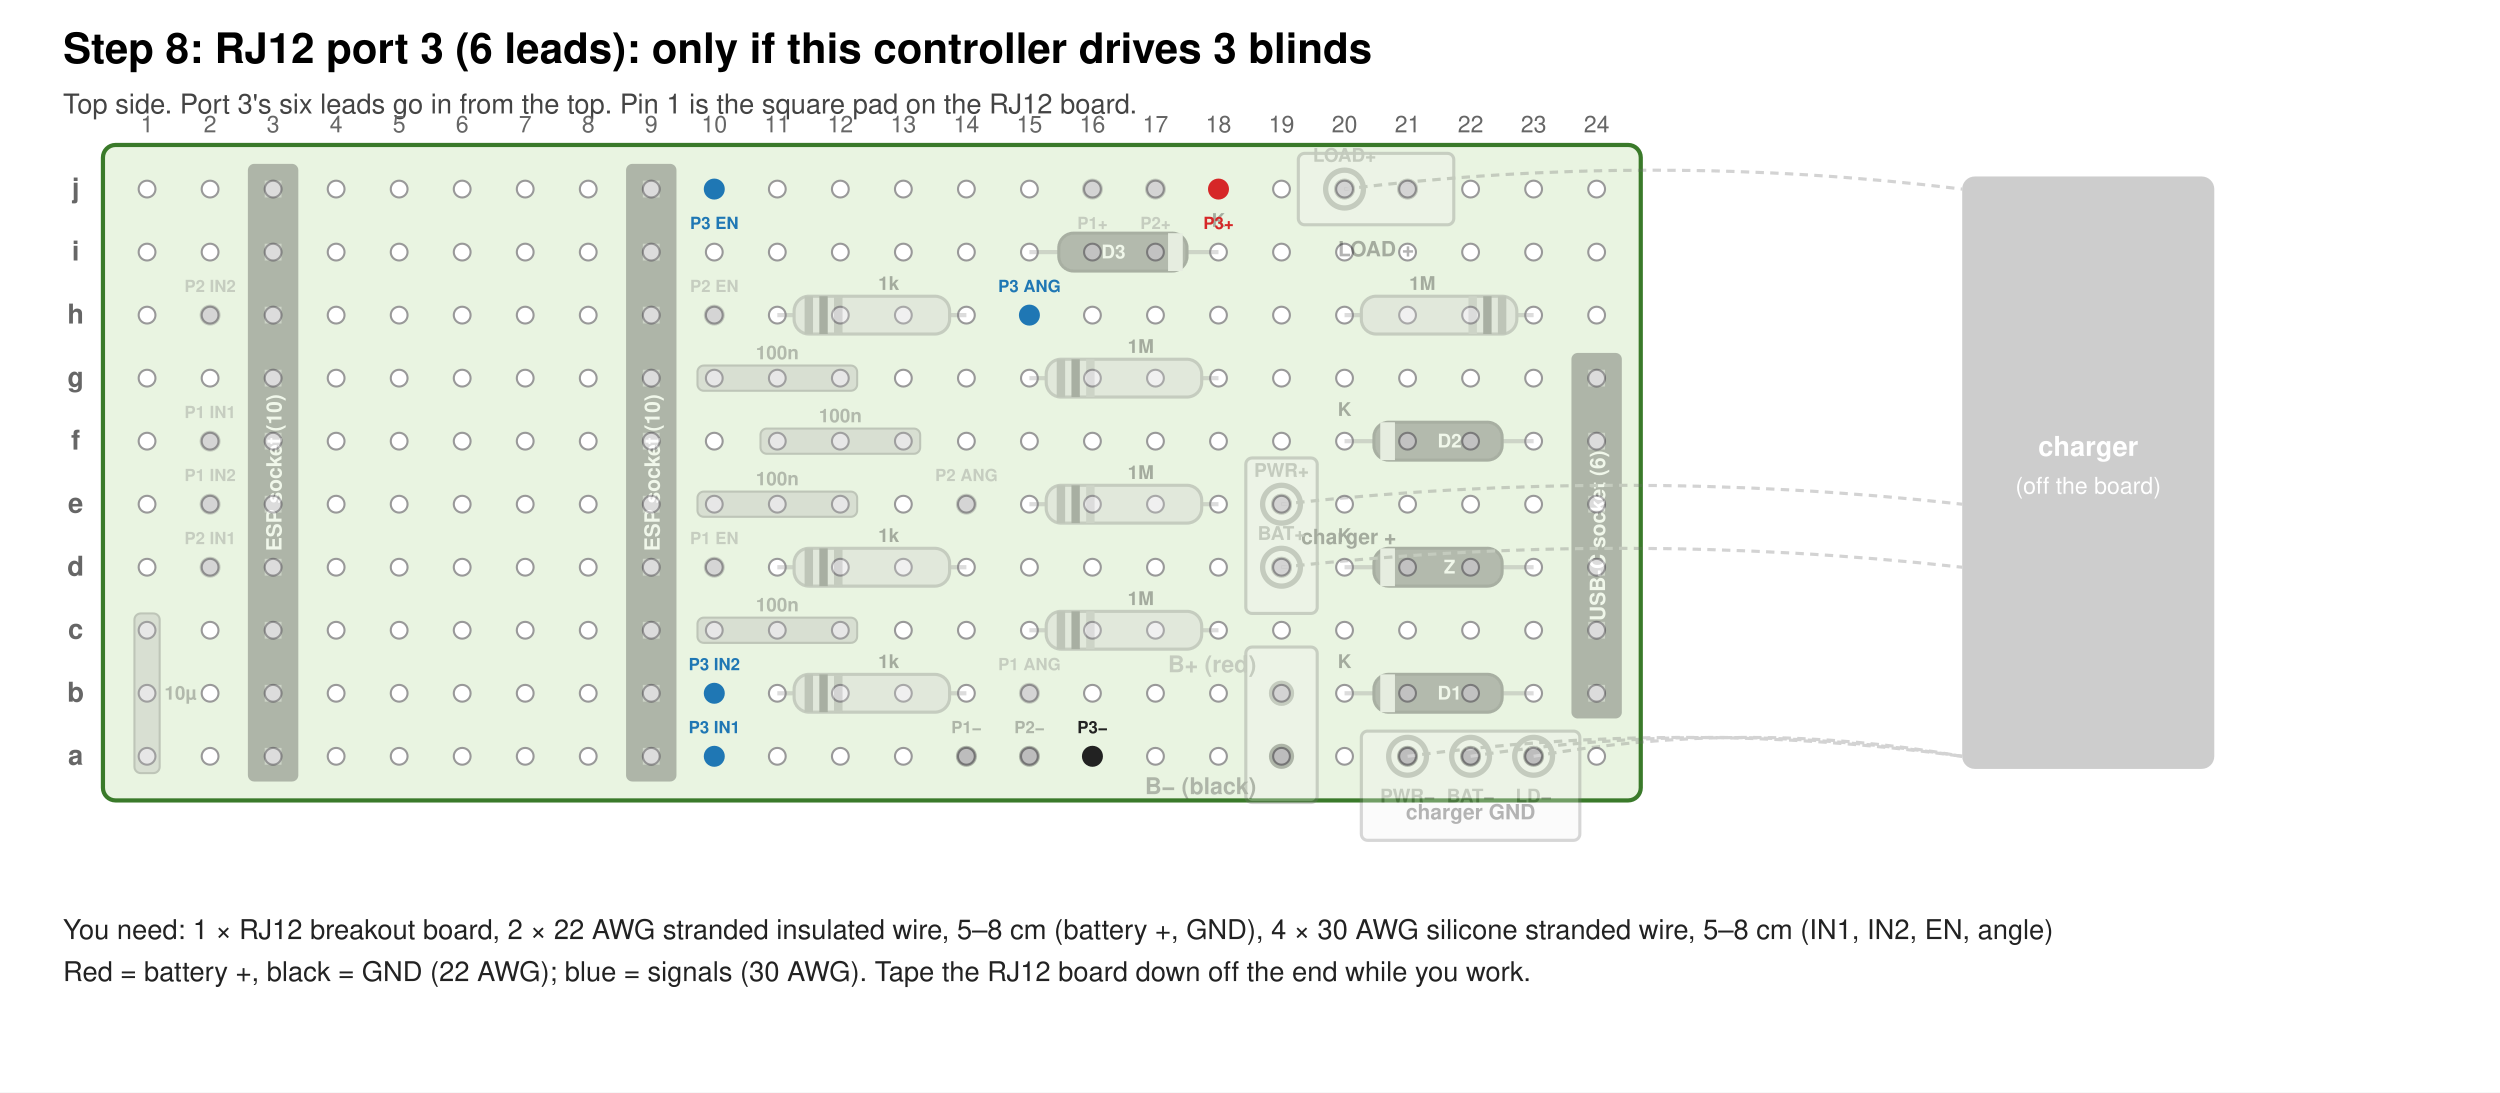
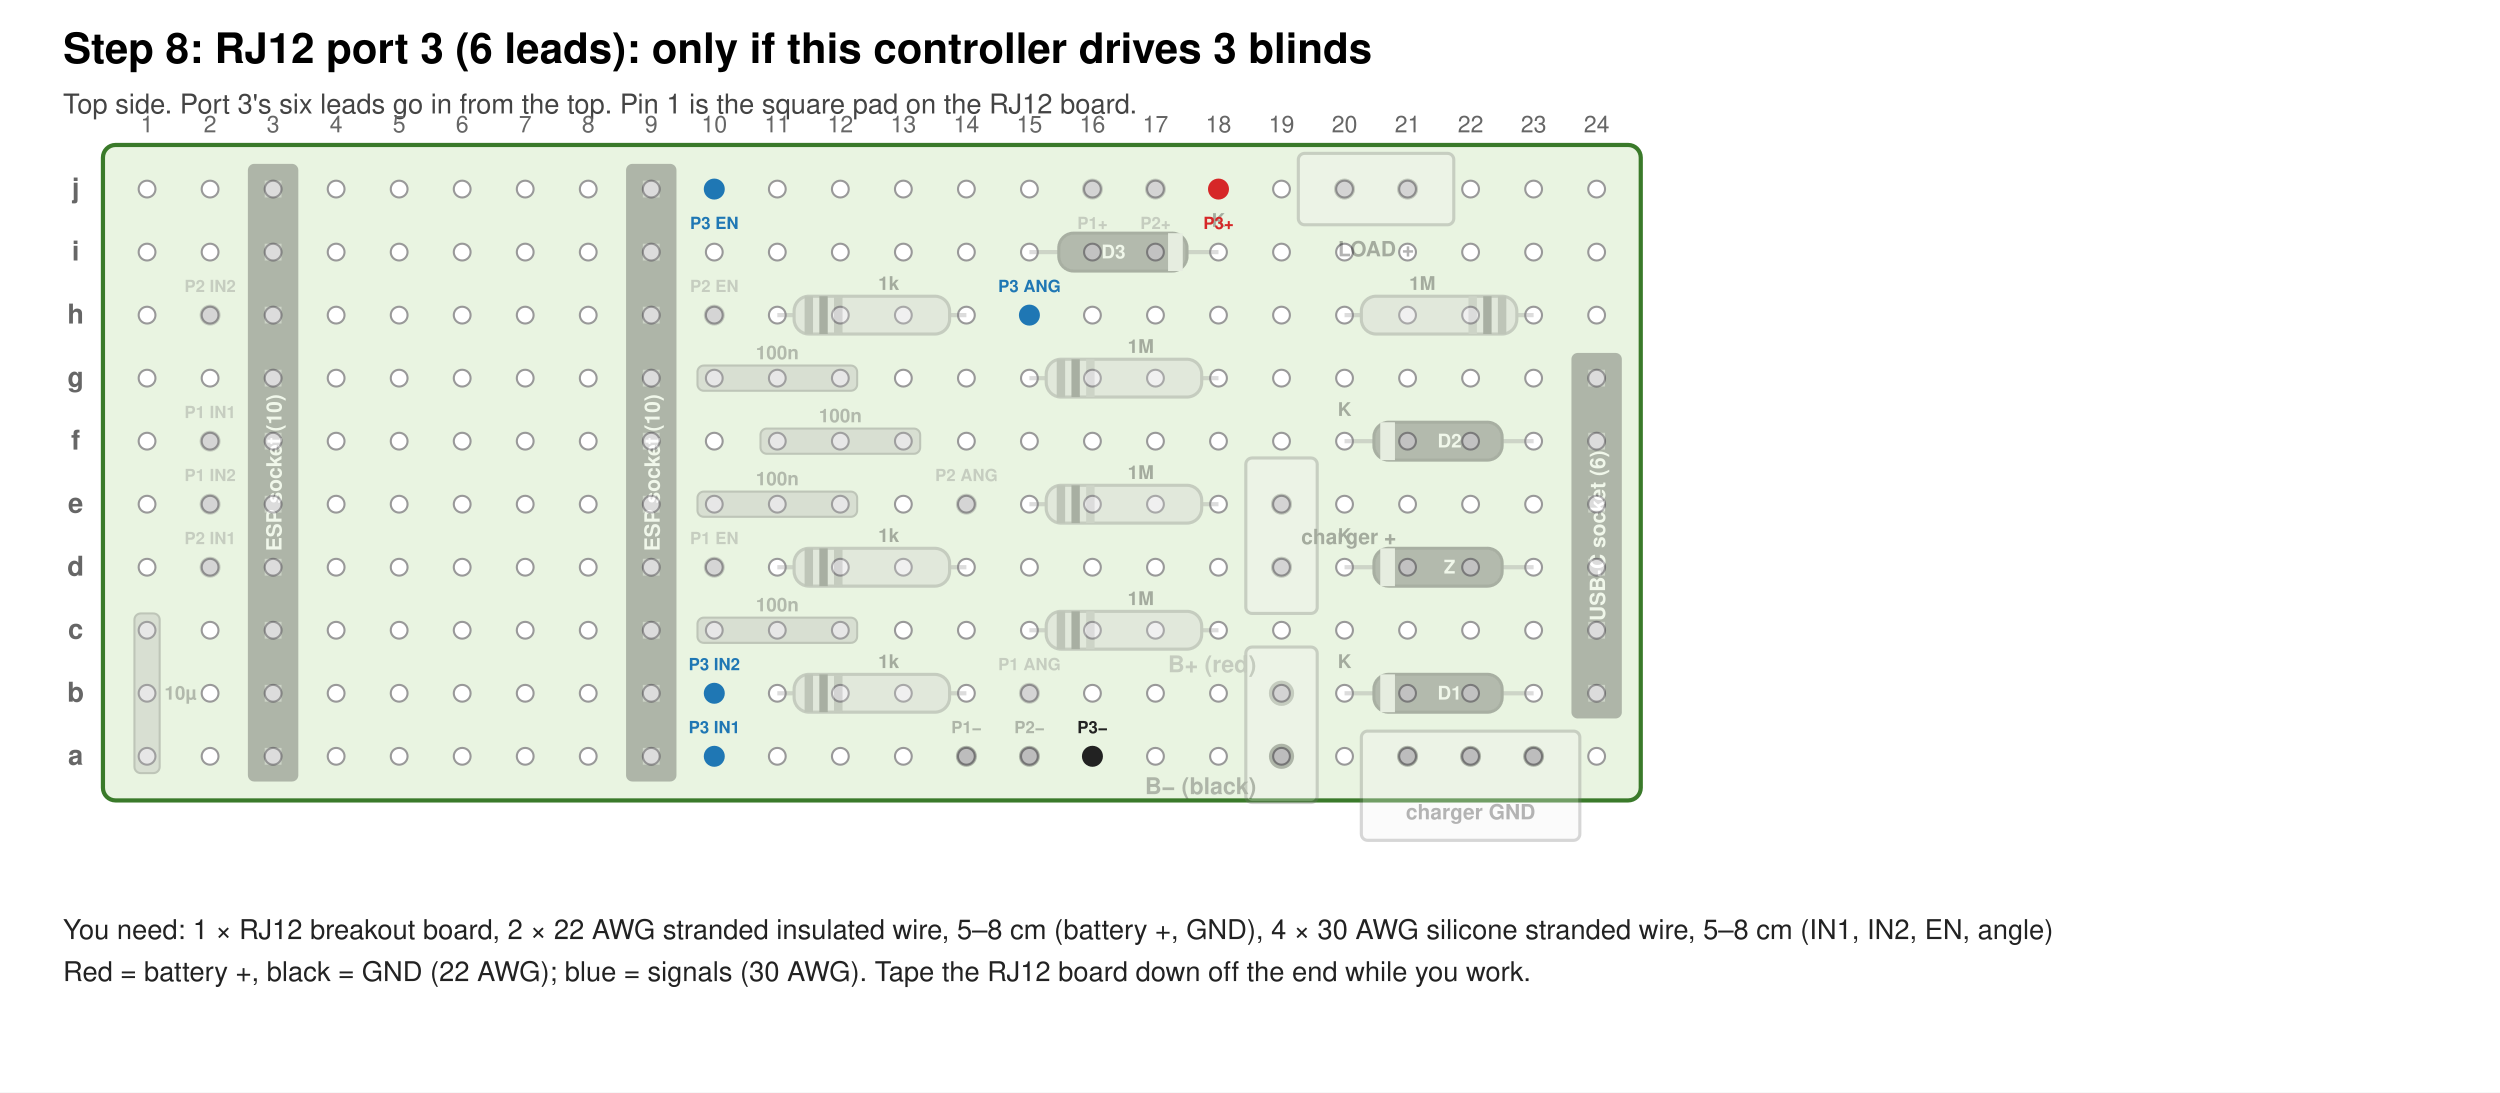
<svg xmlns="http://www.w3.org/2000/svg" width="1190" height="520" font-family="Helvetica,Arial">
  <defs>
    <filter id="mute">
      <feColorMatrix type="saturate" values="0" />
    </filter>
  </defs>
  <rect width="100%" height="100%" fill="#ffffff" />
  <text x="30" y="30" font-size="20" font-weight="bold">Step 8: RJ12 port 3 (6 leads): only if this controller drives 3 blinds</text>
  <text x="30" y="54" font-size="13" fill="#444">Top side. Port 3's six leads go in from the top. Pin 1 is the square pad on the RJ12 board.</text>
  <rect x="49" y="69" width="732" height="312" rx="6" fill="#e9f4e1" stroke="#3a7a2a" stroke-width="2" />
  <text x="70" y="63" font-size="11" fill="#666" text-anchor="middle">1</text>
  <text x="100" y="63" font-size="11" fill="#666" text-anchor="middle">2</text>
  <text x="130" y="63" font-size="11" fill="#666" text-anchor="middle">3</text>
  <text x="160" y="63" font-size="11" fill="#666" text-anchor="middle">4</text>
  <text x="190" y="63" font-size="11" fill="#666" text-anchor="middle">5</text>
  <text x="220" y="63" font-size="11" fill="#666" text-anchor="middle">6</text>
  <text x="250" y="63" font-size="11" fill="#666" text-anchor="middle">7</text>
  <text x="280" y="63" font-size="11" fill="#666" text-anchor="middle">8</text>
  <text x="310" y="63" font-size="11" fill="#666" text-anchor="middle">9</text>
  <text x="340" y="63" font-size="11" fill="#666" text-anchor="middle">10</text>
  <text x="370" y="63" font-size="11" fill="#666" text-anchor="middle">11</text>
  <text x="400" y="63" font-size="11" fill="#666" text-anchor="middle">12</text>
  <text x="430" y="63" font-size="11" fill="#666" text-anchor="middle">13</text>
  <text x="460" y="63" font-size="11" fill="#666" text-anchor="middle">14</text>
  <text x="490" y="63" font-size="11" fill="#666" text-anchor="middle">15</text>
  <text x="520" y="63" font-size="11" fill="#666" text-anchor="middle">16</text>
  <text x="550" y="63" font-size="11" fill="#666" text-anchor="middle">17</text>
  <text x="580" y="63" font-size="11" fill="#666" text-anchor="middle">18</text>
  <text x="610" y="63" font-size="11" fill="#666" text-anchor="middle">19</text>
  <text x="640" y="63" font-size="11" fill="#666" text-anchor="middle">20</text>
  <text x="670" y="63" font-size="11" fill="#666" text-anchor="middle">21</text>
  <text x="700" y="63" font-size="11" fill="#666" text-anchor="middle">22</text>
  <text x="730" y="63" font-size="11" fill="#666" text-anchor="middle">23</text>
  <text x="760" y="63" font-size="11" fill="#666" text-anchor="middle">24</text>
  <text x="36" y="364" font-size="13" font-weight="bold" fill="#666" text-anchor="middle">a</text>
  <text x="36" y="334" font-size="13" font-weight="bold" fill="#666" text-anchor="middle">b</text>
  <text x="36" y="304" font-size="13" font-weight="bold" fill="#666" text-anchor="middle">c</text>
  <text x="36" y="274" font-size="13" font-weight="bold" fill="#666" text-anchor="middle">d</text>
  <text x="36" y="244" font-size="13" font-weight="bold" fill="#666" text-anchor="middle">e</text>
  <text x="36" y="214" font-size="13" font-weight="bold" fill="#666" text-anchor="middle">f</text>
  <text x="36" y="184" font-size="13" font-weight="bold" fill="#666" text-anchor="middle">g</text>
  <text x="36" y="154" font-size="13" font-weight="bold" fill="#666" text-anchor="middle">h</text>
  <text x="36" y="124" font-size="13" font-weight="bold" fill="#666" text-anchor="middle">i</text>
  <text x="36" y="94" font-size="13" font-weight="bold" fill="#666" text-anchor="middle">j</text>
  <circle cx="70" cy="360" r="4" fill="#fff" stroke="#999" />
  <circle cx="70" cy="330" r="4" fill="#fff" stroke="#999" />
  <circle cx="70" cy="300" r="4" fill="#fff" stroke="#999" />
  <circle cx="70" cy="270" r="4" fill="#fff" stroke="#999" />
  <circle cx="70" cy="240" r="4" fill="#fff" stroke="#999" />
  <circle cx="70" cy="210" r="4" fill="#fff" stroke="#999" />
  <circle cx="70" cy="180" r="4" fill="#fff" stroke="#999" />
  <circle cx="70" cy="150" r="4" fill="#fff" stroke="#999" />
  <circle cx="70" cy="120" r="4" fill="#fff" stroke="#999" />
  <circle cx="70" cy="90" r="4" fill="#fff" stroke="#999" />
  <circle cx="100" cy="360" r="4" fill="#fff" stroke="#999" />
  <circle cx="100" cy="330" r="4" fill="#fff" stroke="#999" />
  <circle cx="100" cy="300" r="4" fill="#fff" stroke="#999" />
  <circle cx="100" cy="270" r="4" fill="#fff" stroke="#999" />
  <circle cx="100" cy="240" r="4" fill="#fff" stroke="#999" />
  <circle cx="100" cy="210" r="4" fill="#fff" stroke="#999" />
  <circle cx="100" cy="180" r="4" fill="#fff" stroke="#999" />
  <circle cx="100" cy="150" r="4" fill="#fff" stroke="#999" />
  <circle cx="100" cy="120" r="4" fill="#fff" stroke="#999" />
  <circle cx="100" cy="90" r="4" fill="#fff" stroke="#999" />
  <circle cx="130" cy="360" r="4" fill="#fff" stroke="#999" />
  <circle cx="130" cy="330" r="4" fill="#fff" stroke="#999" />
  <circle cx="130" cy="300" r="4" fill="#fff" stroke="#999" />
  <circle cx="130" cy="270" r="4" fill="#fff" stroke="#999" />
  <circle cx="130" cy="240" r="4" fill="#fff" stroke="#999" />
  <circle cx="130" cy="210" r="4" fill="#fff" stroke="#999" />
  <circle cx="130" cy="180" r="4" fill="#fff" stroke="#999" />
  <circle cx="130" cy="150" r="4" fill="#fff" stroke="#999" />
  <circle cx="130" cy="120" r="4" fill="#fff" stroke="#999" />
  <circle cx="130" cy="90" r="4" fill="#fff" stroke="#999" />
  <circle cx="160" cy="360" r="4" fill="#fff" stroke="#999" />
  <circle cx="160" cy="330" r="4" fill="#fff" stroke="#999" />
  <circle cx="160" cy="300" r="4" fill="#fff" stroke="#999" />
  <circle cx="160" cy="270" r="4" fill="#fff" stroke="#999" />
  <circle cx="160" cy="240" r="4" fill="#fff" stroke="#999" />
  <circle cx="160" cy="210" r="4" fill="#fff" stroke="#999" />
  <circle cx="160" cy="180" r="4" fill="#fff" stroke="#999" />
  <circle cx="160" cy="150" r="4" fill="#fff" stroke="#999" />
  <circle cx="160" cy="120" r="4" fill="#fff" stroke="#999" />
  <circle cx="160" cy="90" r="4" fill="#fff" stroke="#999" />
  <circle cx="190" cy="360" r="4" fill="#fff" stroke="#999" />
  <circle cx="190" cy="330" r="4" fill="#fff" stroke="#999" />
  <circle cx="190" cy="300" r="4" fill="#fff" stroke="#999" />
  <circle cx="190" cy="270" r="4" fill="#fff" stroke="#999" />
  <circle cx="190" cy="240" r="4" fill="#fff" stroke="#999" />
  <circle cx="190" cy="210" r="4" fill="#fff" stroke="#999" />
  <circle cx="190" cy="180" r="4" fill="#fff" stroke="#999" />
  <circle cx="190" cy="150" r="4" fill="#fff" stroke="#999" />
  <circle cx="190" cy="120" r="4" fill="#fff" stroke="#999" />
  <circle cx="190" cy="90" r="4" fill="#fff" stroke="#999" />
  <circle cx="220" cy="360" r="4" fill="#fff" stroke="#999" />
  <circle cx="220" cy="330" r="4" fill="#fff" stroke="#999" />
  <circle cx="220" cy="300" r="4" fill="#fff" stroke="#999" />
  <circle cx="220" cy="270" r="4" fill="#fff" stroke="#999" />
  <circle cx="220" cy="240" r="4" fill="#fff" stroke="#999" />
  <circle cx="220" cy="210" r="4" fill="#fff" stroke="#999" />
  <circle cx="220" cy="180" r="4" fill="#fff" stroke="#999" />
  <circle cx="220" cy="150" r="4" fill="#fff" stroke="#999" />
  <circle cx="220" cy="120" r="4" fill="#fff" stroke="#999" />
  <circle cx="220" cy="90" r="4" fill="#fff" stroke="#999" />
  <circle cx="250" cy="360" r="4" fill="#fff" stroke="#999" />
  <circle cx="250" cy="330" r="4" fill="#fff" stroke="#999" />
  <circle cx="250" cy="300" r="4" fill="#fff" stroke="#999" />
  <circle cx="250" cy="270" r="4" fill="#fff" stroke="#999" />
  <circle cx="250" cy="240" r="4" fill="#fff" stroke="#999" />
  <circle cx="250" cy="210" r="4" fill="#fff" stroke="#999" />
  <circle cx="250" cy="180" r="4" fill="#fff" stroke="#999" />
  <circle cx="250" cy="150" r="4" fill="#fff" stroke="#999" />
  <circle cx="250" cy="120" r="4" fill="#fff" stroke="#999" />
  <circle cx="250" cy="90" r="4" fill="#fff" stroke="#999" />
  <circle cx="280" cy="360" r="4" fill="#fff" stroke="#999" />
  <circle cx="280" cy="330" r="4" fill="#fff" stroke="#999" />
  <circle cx="280" cy="300" r="4" fill="#fff" stroke="#999" />
  <circle cx="280" cy="270" r="4" fill="#fff" stroke="#999" />
  <circle cx="280" cy="240" r="4" fill="#fff" stroke="#999" />
  <circle cx="280" cy="210" r="4" fill="#fff" stroke="#999" />
  <circle cx="280" cy="180" r="4" fill="#fff" stroke="#999" />
  <circle cx="280" cy="150" r="4" fill="#fff" stroke="#999" />
  <circle cx="280" cy="120" r="4" fill="#fff" stroke="#999" />
  <circle cx="280" cy="90" r="4" fill="#fff" stroke="#999" />
  <circle cx="310" cy="360" r="4" fill="#fff" stroke="#999" />
  <circle cx="310" cy="330" r="4" fill="#fff" stroke="#999" />
  <circle cx="310" cy="300" r="4" fill="#fff" stroke="#999" />
  <circle cx="310" cy="270" r="4" fill="#fff" stroke="#999" />
  <circle cx="310" cy="240" r="4" fill="#fff" stroke="#999" />
  <circle cx="310" cy="210" r="4" fill="#fff" stroke="#999" />
  <circle cx="310" cy="180" r="4" fill="#fff" stroke="#999" />
  <circle cx="310" cy="150" r="4" fill="#fff" stroke="#999" />
  <circle cx="310" cy="120" r="4" fill="#fff" stroke="#999" />
  <circle cx="310" cy="90" r="4" fill="#fff" stroke="#999" />
  <circle cx="340" cy="360" r="4" fill="#fff" stroke="#999" />
  <circle cx="340" cy="330" r="4" fill="#fff" stroke="#999" />
  <circle cx="340" cy="300" r="4" fill="#fff" stroke="#999" />
  <circle cx="340" cy="270" r="4" fill="#fff" stroke="#999" />
  <circle cx="340" cy="240" r="4" fill="#fff" stroke="#999" />
  <circle cx="340" cy="210" r="4" fill="#fff" stroke="#999" />
  <circle cx="340" cy="180" r="4" fill="#fff" stroke="#999" />
  <circle cx="340" cy="150" r="4" fill="#fff" stroke="#999" />
  <circle cx="340" cy="120" r="4" fill="#fff" stroke="#999" />
  <circle cx="340" cy="90" r="4" fill="#fff" stroke="#999" />
  <circle cx="370" cy="360" r="4" fill="#fff" stroke="#999" />
  <circle cx="370" cy="330" r="4" fill="#fff" stroke="#999" />
  <circle cx="370" cy="300" r="4" fill="#fff" stroke="#999" />
  <circle cx="370" cy="270" r="4" fill="#fff" stroke="#999" />
  <circle cx="370" cy="240" r="4" fill="#fff" stroke="#999" />
  <circle cx="370" cy="210" r="4" fill="#fff" stroke="#999" />
  <circle cx="370" cy="180" r="4" fill="#fff" stroke="#999" />
  <circle cx="370" cy="150" r="4" fill="#fff" stroke="#999" />
  <circle cx="370" cy="120" r="4" fill="#fff" stroke="#999" />
  <circle cx="370" cy="90" r="4" fill="#fff" stroke="#999" />
  <circle cx="400" cy="360" r="4" fill="#fff" stroke="#999" />
  <circle cx="400" cy="330" r="4" fill="#fff" stroke="#999" />
  <circle cx="400" cy="300" r="4" fill="#fff" stroke="#999" />
  <circle cx="400" cy="270" r="4" fill="#fff" stroke="#999" />
  <circle cx="400" cy="240" r="4" fill="#fff" stroke="#999" />
  <circle cx="400" cy="210" r="4" fill="#fff" stroke="#999" />
  <circle cx="400" cy="180" r="4" fill="#fff" stroke="#999" />
  <circle cx="400" cy="150" r="4" fill="#fff" stroke="#999" />
  <circle cx="400" cy="120" r="4" fill="#fff" stroke="#999" />
  <circle cx="400" cy="90" r="4" fill="#fff" stroke="#999" />
  <circle cx="430" cy="360" r="4" fill="#fff" stroke="#999" />
  <circle cx="430" cy="330" r="4" fill="#fff" stroke="#999" />
  <circle cx="430" cy="300" r="4" fill="#fff" stroke="#999" />
  <circle cx="430" cy="270" r="4" fill="#fff" stroke="#999" />
  <circle cx="430" cy="240" r="4" fill="#fff" stroke="#999" />
  <circle cx="430" cy="210" r="4" fill="#fff" stroke="#999" />
  <circle cx="430" cy="180" r="4" fill="#fff" stroke="#999" />
  <circle cx="430" cy="150" r="4" fill="#fff" stroke="#999" />
  <circle cx="430" cy="120" r="4" fill="#fff" stroke="#999" />
  <circle cx="430" cy="90" r="4" fill="#fff" stroke="#999" />
  <circle cx="460" cy="360" r="4" fill="#fff" stroke="#999" />
  <circle cx="460" cy="330" r="4" fill="#fff" stroke="#999" />
  <circle cx="460" cy="300" r="4" fill="#fff" stroke="#999" />
  <circle cx="460" cy="270" r="4" fill="#fff" stroke="#999" />
  <circle cx="460" cy="240" r="4" fill="#fff" stroke="#999" />
  <circle cx="460" cy="210" r="4" fill="#fff" stroke="#999" />
  <circle cx="460" cy="180" r="4" fill="#fff" stroke="#999" />
  <circle cx="460" cy="150" r="4" fill="#fff" stroke="#999" />
  <circle cx="460" cy="120" r="4" fill="#fff" stroke="#999" />
  <circle cx="460" cy="90" r="4" fill="#fff" stroke="#999" />
  <circle cx="490" cy="360" r="4" fill="#fff" stroke="#999" />
  <circle cx="490" cy="330" r="4" fill="#fff" stroke="#999" />
  <circle cx="490" cy="300" r="4" fill="#fff" stroke="#999" />
  <circle cx="490" cy="270" r="4" fill="#fff" stroke="#999" />
  <circle cx="490" cy="240" r="4" fill="#fff" stroke="#999" />
  <circle cx="490" cy="210" r="4" fill="#fff" stroke="#999" />
  <circle cx="490" cy="180" r="4" fill="#fff" stroke="#999" />
  <circle cx="490" cy="150" r="4" fill="#fff" stroke="#999" />
  <circle cx="490" cy="120" r="4" fill="#fff" stroke="#999" />
  <circle cx="490" cy="90" r="4" fill="#fff" stroke="#999" />
  <circle cx="520" cy="360" r="4" fill="#fff" stroke="#999" />
  <circle cx="520" cy="330" r="4" fill="#fff" stroke="#999" />
  <circle cx="520" cy="300" r="4" fill="#fff" stroke="#999" />
  <circle cx="520" cy="270" r="4" fill="#fff" stroke="#999" />
  <circle cx="520" cy="240" r="4" fill="#fff" stroke="#999" />
  <circle cx="520" cy="210" r="4" fill="#fff" stroke="#999" />
  <circle cx="520" cy="180" r="4" fill="#fff" stroke="#999" />
  <circle cx="520" cy="150" r="4" fill="#fff" stroke="#999" />
  <circle cx="520" cy="120" r="4" fill="#fff" stroke="#999" />
  <circle cx="520" cy="90" r="4" fill="#fff" stroke="#999" />
  <circle cx="550" cy="360" r="4" fill="#fff" stroke="#999" />
  <circle cx="550" cy="330" r="4" fill="#fff" stroke="#999" />
  <circle cx="550" cy="300" r="4" fill="#fff" stroke="#999" />
  <circle cx="550" cy="270" r="4" fill="#fff" stroke="#999" />
  <circle cx="550" cy="240" r="4" fill="#fff" stroke="#999" />
  <circle cx="550" cy="210" r="4" fill="#fff" stroke="#999" />
  <circle cx="550" cy="180" r="4" fill="#fff" stroke="#999" />
  <circle cx="550" cy="150" r="4" fill="#fff" stroke="#999" />
  <circle cx="550" cy="120" r="4" fill="#fff" stroke="#999" />
  <circle cx="550" cy="90" r="4" fill="#fff" stroke="#999" />
  <circle cx="580" cy="360" r="4" fill="#fff" stroke="#999" />
  <circle cx="580" cy="330" r="4" fill="#fff" stroke="#999" />
  <circle cx="580" cy="300" r="4" fill="#fff" stroke="#999" />
  <circle cx="580" cy="270" r="4" fill="#fff" stroke="#999" />
  <circle cx="580" cy="240" r="4" fill="#fff" stroke="#999" />
  <circle cx="580" cy="210" r="4" fill="#fff" stroke="#999" />
  <circle cx="580" cy="180" r="4" fill="#fff" stroke="#999" />
  <circle cx="580" cy="150" r="4" fill="#fff" stroke="#999" />
  <circle cx="580" cy="120" r="4" fill="#fff" stroke="#999" />
  <circle cx="580" cy="90" r="4" fill="#fff" stroke="#999" />
  <circle cx="610" cy="360" r="4" fill="#fff" stroke="#999" />
  <circle cx="610" cy="330" r="4" fill="#fff" stroke="#999" />
  <circle cx="610" cy="300" r="4" fill="#fff" stroke="#999" />
  <circle cx="610" cy="270" r="4" fill="#fff" stroke="#999" />
  <circle cx="610" cy="240" r="4" fill="#fff" stroke="#999" />
  <circle cx="610" cy="210" r="4" fill="#fff" stroke="#999" />
  <circle cx="610" cy="180" r="4" fill="#fff" stroke="#999" />
  <circle cx="610" cy="150" r="4" fill="#fff" stroke="#999" />
  <circle cx="610" cy="120" r="4" fill="#fff" stroke="#999" />
  <circle cx="610" cy="90" r="4" fill="#fff" stroke="#999" />
  <circle cx="640" cy="360" r="4" fill="#fff" stroke="#999" />
  <circle cx="640" cy="330" r="4" fill="#fff" stroke="#999" />
  <circle cx="640" cy="300" r="4" fill="#fff" stroke="#999" />
  <circle cx="640" cy="270" r="4" fill="#fff" stroke="#999" />
  <circle cx="640" cy="240" r="4" fill="#fff" stroke="#999" />
  <circle cx="640" cy="210" r="4" fill="#fff" stroke="#999" />
  <circle cx="640" cy="180" r="4" fill="#fff" stroke="#999" />
  <circle cx="640" cy="150" r="4" fill="#fff" stroke="#999" />
  <circle cx="640" cy="120" r="4" fill="#fff" stroke="#999" />
  <circle cx="640" cy="90" r="4" fill="#fff" stroke="#999" />
  <circle cx="670" cy="360" r="4" fill="#fff" stroke="#999" />
  <circle cx="670" cy="330" r="4" fill="#fff" stroke="#999" />
  <circle cx="670" cy="300" r="4" fill="#fff" stroke="#999" />
  <circle cx="670" cy="270" r="4" fill="#fff" stroke="#999" />
  <circle cx="670" cy="240" r="4" fill="#fff" stroke="#999" />
  <circle cx="670" cy="210" r="4" fill="#fff" stroke="#999" />
  <circle cx="670" cy="180" r="4" fill="#fff" stroke="#999" />
  <circle cx="670" cy="150" r="4" fill="#fff" stroke="#999" />
  <circle cx="670" cy="120" r="4" fill="#fff" stroke="#999" />
  <circle cx="670" cy="90" r="4" fill="#fff" stroke="#999" />
  <circle cx="700" cy="360" r="4" fill="#fff" stroke="#999" />
  <circle cx="700" cy="330" r="4" fill="#fff" stroke="#999" />
  <circle cx="700" cy="300" r="4" fill="#fff" stroke="#999" />
  <circle cx="700" cy="270" r="4" fill="#fff" stroke="#999" />
  <circle cx="700" cy="240" r="4" fill="#fff" stroke="#999" />
  <circle cx="700" cy="210" r="4" fill="#fff" stroke="#999" />
  <circle cx="700" cy="180" r="4" fill="#fff" stroke="#999" />
  <circle cx="700" cy="150" r="4" fill="#fff" stroke="#999" />
  <circle cx="700" cy="120" r="4" fill="#fff" stroke="#999" />
  <circle cx="700" cy="90" r="4" fill="#fff" stroke="#999" />
  <circle cx="730" cy="360" r="4" fill="#fff" stroke="#999" />
  <circle cx="730" cy="330" r="4" fill="#fff" stroke="#999" />
  <circle cx="730" cy="300" r="4" fill="#fff" stroke="#999" />
  <circle cx="730" cy="270" r="4" fill="#fff" stroke="#999" />
  <circle cx="730" cy="240" r="4" fill="#fff" stroke="#999" />
  <circle cx="730" cy="210" r="4" fill="#fff" stroke="#999" />
  <circle cx="730" cy="180" r="4" fill="#fff" stroke="#999" />
  <circle cx="730" cy="150" r="4" fill="#fff" stroke="#999" />
  <circle cx="730" cy="120" r="4" fill="#fff" stroke="#999" />
  <circle cx="730" cy="90" r="4" fill="#fff" stroke="#999" />
  <circle cx="760" cy="360" r="4" fill="#fff" stroke="#999" />
  <circle cx="760" cy="330" r="4" fill="#fff" stroke="#999" />
  <circle cx="760" cy="300" r="4" fill="#fff" stroke="#999" />
  <circle cx="760" cy="270" r="4" fill="#fff" stroke="#999" />
  <circle cx="760" cy="240" r="4" fill="#fff" stroke="#999" />
  <circle cx="760" cy="210" r="4" fill="#fff" stroke="#999" />
  <circle cx="760" cy="180" r="4" fill="#fff" stroke="#999" />
  <circle cx="760" cy="150" r="4" fill="#fff" stroke="#999" />
  <circle cx="760" cy="120" r="4" fill="#fff" stroke="#999" />
  <circle cx="760" cy="90" r="4" fill="#fff" stroke="#999" />
  <g filter="url(#mute)" opacity="0.3">
    <line x1="730" y1="150" x2="640" y2="150" stroke="#888" stroke-width="2" />
    <rect x="648" y="141" width="74" height="18" rx="7" fill="#e8c88a" stroke="#8a6a2a" stroke-width="1.5" />
    <rect x="713" y="141" width="4" height="18" fill="#8b4513" />
    <rect x="706" y="141" width="4" height="18" fill="#111" />
    <rect x="699" y="141" width="4" height="18" fill="#2ca02c" />
    <text x="677" y="138" font-size="9" text-anchor="middle" font-weight="bold">1M</text>
    <line x1="490" y1="180" x2="580" y2="180" stroke="#888" stroke-width="2" />
    <rect x="498" y="171" width="74" height="18" rx="7" fill="#e8c88a" stroke="#8a6a2a" stroke-width="1.5" />
    <rect x="503" y="171" width="4" height="18" fill="#8b4513" />
    <rect x="510" y="171" width="4" height="18" fill="#111" />
    <rect x="517" y="171" width="4" height="18" fill="#2ca02c" />
    <text x="543" y="168" font-size="9" text-anchor="middle" font-weight="bold">1M</text>
    <line x1="490" y1="240" x2="580" y2="240" stroke="#888" stroke-width="2" />
    <rect x="498" y="231" width="74" height="18" rx="7" fill="#e8c88a" stroke="#8a6a2a" stroke-width="1.5" />
    <rect x="503" y="231" width="4" height="18" fill="#8b4513" />
    <rect x="510" y="231" width="4" height="18" fill="#111" />
    <rect x="517" y="231" width="4" height="18" fill="#2ca02c" />
    <text x="543" y="228" font-size="9" text-anchor="middle" font-weight="bold">1M</text>
    <line x1="490" y1="300" x2="580" y2="300" stroke="#888" stroke-width="2" />
    <rect x="498" y="291" width="74" height="18" rx="7" fill="#e8c88a" stroke="#8a6a2a" stroke-width="1.5" />
    <rect x="503" y="291" width="4" height="18" fill="#8b4513" />
    <rect x="510" y="291" width="4" height="18" fill="#111" />
    <rect x="517" y="291" width="4" height="18" fill="#2ca02c" />
    <text x="543" y="288" font-size="9" text-anchor="middle" font-weight="bold">1M</text>
    <line x1="370" y1="330" x2="460" y2="330" stroke="#888" stroke-width="2" />
    <rect x="378" y="321" width="74" height="18" rx="7" fill="#e8c88a" stroke="#8a6a2a" stroke-width="1.5" />
    <rect x="383" y="321" width="4" height="18" fill="#8b4513" />
    <rect x="390" y="321" width="4" height="18" fill="#111" />
    <rect x="397" y="321" width="4" height="18" fill="#d62728" />
    <text x="423" y="318" font-size="9" text-anchor="middle" font-weight="bold">1k</text>
    <line x1="370" y1="270" x2="460" y2="270" stroke="#888" stroke-width="2" />
    <rect x="378" y="261" width="74" height="18" rx="7" fill="#e8c88a" stroke="#8a6a2a" stroke-width="1.5" />
    <rect x="383" y="261" width="4" height="18" fill="#8b4513" />
    <rect x="390" y="261" width="4" height="18" fill="#111" />
    <rect x="397" y="261" width="4" height="18" fill="#d62728" />
    <text x="423" y="258" font-size="9" text-anchor="middle" font-weight="bold">1k</text>
    <line x1="370" y1="150" x2="460" y2="150" stroke="#888" stroke-width="2" />
    <rect x="378" y="141" width="74" height="18" rx="7" fill="#e8c88a" stroke="#8a6a2a" stroke-width="1.5" />
    <rect x="383" y="141" width="4" height="18" fill="#8b4513" />
    <rect x="390" y="141" width="4" height="18" fill="#111" />
    <rect x="397" y="141" width="4" height="18" fill="#d62728" />
    <text x="423" y="138" font-size="9" text-anchor="middle" font-weight="bold">1k</text>
    <line x1="490" y1="120" x2="580" y2="120" stroke="#888" stroke-width="2" />
    <rect x="504" y="111" width="61" height="18" rx="7" fill="#333" stroke="#111" stroke-width="1.5" />
    <rect x="556" y="111" width="7" height="18" fill="#ddd" />
    <text x="530" y="123" font-size="9" fill="#fff" text-anchor="middle" font-weight="bold">D3</text>
    <text x="580" y="108" font-size="9" fill="#000" text-anchor="middle" font-weight="bold">K</text>
    <line x1="730" y1="330" x2="640" y2="330" stroke="#888" stroke-width="2" />
    <rect x="654" y="321" width="61" height="18" rx="7" fill="#333" stroke="#111" stroke-width="1.5" />
    <rect x="657" y="321" width="7" height="18" fill="#ddd" />
    <text x="690" y="333" font-size="9" fill="#fff" text-anchor="middle" font-weight="bold">D1</text>
    <text x="640" y="318" font-size="9" fill="#000" text-anchor="middle" font-weight="bold">K</text>
    <line x1="730" y1="210" x2="640" y2="210" stroke="#888" stroke-width="2" />
    <rect x="654" y="201" width="61" height="18" rx="7" fill="#333" stroke="#111" stroke-width="1.5" />
    <rect x="657" y="201" width="7" height="18" fill="#ddd" />
    <text x="690" y="213" font-size="9" fill="#fff" text-anchor="middle" font-weight="bold">D2</text>
    <text x="640" y="198" font-size="9" fill="#000" text-anchor="middle" font-weight="bold">K</text>
    <line x1="730" y1="270" x2="640" y2="270" stroke="#888" stroke-width="2" />
    <rect x="654" y="261" width="61" height="18" rx="7" fill="#333" stroke="#111" stroke-width="1.5" />
    <rect x="657" y="261" width="7" height="18" fill="#ddd" />
    <text x="690" y="273" font-size="9" fill="#fff" text-anchor="middle" font-weight="bold">Z</text>
    <text x="640" y="258" font-size="9" fill="#000" text-anchor="middle" font-weight="bold">K</text>
    <rect x="64" y="292" width="12" height="76" rx="3" fill="#7fb2e5" stroke="#2a5a8a" />
    <text x="86" y="333" font-size="9" text-anchor="middle" fill="#0b2e55" font-weight="bold">10µ</text>
    <rect x="362" y="204" width="76" height="12" rx="3" fill="#7fb2e5" stroke="#2a5a8a" />
    <text x="400" y="201" font-size="9" text-anchor="middle" fill="#0b2e55" font-weight="bold">100n</text>
    <rect x="332" y="294" width="76" height="12" rx="3" fill="#7fb2e5" stroke="#2a5a8a" />
    <text x="370" y="291" font-size="9" text-anchor="middle" fill="#0b2e55" font-weight="bold">100n</text>
    <rect x="332" y="234" width="76" height="12" rx="3" fill="#7fb2e5" stroke="#2a5a8a" />
    <text x="370" y="231" font-size="9" text-anchor="middle" fill="#0b2e55" font-weight="bold">100n</text>
    <rect x="332" y="174" width="76" height="12" rx="3" fill="#7fb2e5" stroke="#2a5a8a" />
    <text x="370" y="171" font-size="9" text-anchor="middle" fill="#0b2e55" font-weight="bold">100n</text>
    <rect x="118" y="78" width="24" height="294" rx="3" fill="#222" />
    <rect x="126" y="356" width="8" height="8" fill="#888" />
    <rect x="126" y="326" width="8" height="8" fill="#888" />
    <rect x="126" y="296" width="8" height="8" fill="#888" />
    <rect x="126" y="266" width="8" height="8" fill="#888" />
    <rect x="126" y="236" width="8" height="8" fill="#888" />
    <rect x="126" y="206" width="8" height="8" fill="#888" />
    <rect x="126" y="176" width="8" height="8" fill="#888" />
    <rect x="126" y="146" width="8" height="8" fill="#888" />
    <rect x="126" y="116" width="8" height="8" fill="#888" />
    <rect x="126" y="86" width="8" height="8" fill="#888" />
    <text x="130" y="229" font-size="10" fill="#fff" text-anchor="middle" font-weight="bold" transform="rotate(-90 130 225)">ESP socket (10)</text>
    <rect x="298" y="78" width="24" height="294" rx="3" fill="#222" />
    <rect x="306" y="356" width="8" height="8" fill="#888" />
    <rect x="306" y="326" width="8" height="8" fill="#888" />
    <rect x="306" y="296" width="8" height="8" fill="#888" />
    <rect x="306" y="266" width="8" height="8" fill="#888" />
    <rect x="306" y="236" width="8" height="8" fill="#888" />
    <rect x="306" y="206" width="8" height="8" fill="#888" />
    <rect x="306" y="176" width="8" height="8" fill="#888" />
    <rect x="306" y="146" width="8" height="8" fill="#888" />
    <rect x="306" y="116" width="8" height="8" fill="#888" />
    <rect x="306" y="86" width="8" height="8" fill="#888" />
    <text x="310" y="229" font-size="10" fill="#fff" text-anchor="middle" font-weight="bold" transform="rotate(-90 310 225)">ESP socket (10)</text>
    <rect x="748" y="168" width="24" height="174" rx="3" fill="#222" />
    <rect x="756" y="326" width="8" height="8" fill="#888" />
    <rect x="756" y="296" width="8" height="8" fill="#888" />
    <rect x="756" y="266" width="8" height="8" fill="#888" />
    <rect x="756" y="236" width="8" height="8" fill="#888" />
    <rect x="756" y="206" width="8" height="8" fill="#888" />
    <rect x="756" y="176" width="8" height="8" fill="#888" />
    <text x="760" y="259" font-size="10" fill="#fff" text-anchor="middle" font-weight="bold" transform="rotate(-90 760 255)">USB-C socket (6)</text>
    <rect x="593" y="308" width="34" height="74" rx="3" fill="#f4f1e8" stroke="#777" stroke-width="1.5" />
    <circle cx="610" cy="360" r="5" fill="#222222" />
    <circle cx="610" cy="330" r="5" fill="#d62728" />
    <rect x="593" y="218" width="34" height="74" rx="3" fill="#f4f1e8" stroke="#777" stroke-width="1.5" />
    <circle cx="610" cy="270" r="5" fill="#d62728" />
    <circle cx="610" cy="240" r="5" fill="#d62728" />
    <text x="642" y="259" font-size="10" text-anchor="middle" font-weight="bold">charger +</text>
    <rect x="618" y="73" width="74" height="34" rx="3" fill="#f4f1e8" stroke="#777" stroke-width="1.5" />
    <circle cx="640" cy="90" r="5" fill="#d62728" />
    <circle cx="670" cy="90" r="5" fill="#d62728" />
    <text x="655" y="122" font-size="10" text-anchor="middle" font-weight="bold">LOAD +</text>
    <rect x="648" y="348" width="104" height="52" rx="3" fill="#f4f1e8" stroke="#777" stroke-width="1.5" />
    <circle cx="670" cy="360" r="5" fill="#222222" />
    <circle cx="700" cy="360" r="5" fill="#222222" />
    <circle cx="730" cy="360" r="5" fill="#222222" />
    <text x="700" y="390" font-size="10" text-anchor="middle" font-weight="bold">charger GND</text>
    <circle cx="610" cy="360" r="6" fill="#222" />
    <text x="598" y="378" font-size="11" fill="#222" text-anchor="end" font-weight="bold">B− (black)</text>
    <circle cx="610" cy="330" r="6" fill="#d62728" />
    <text x="598" y="320" font-size="11" fill="#d62728" text-anchor="end" font-weight="bold">B+ (red)</text>
-     <rect x="934" y="84" width="120" height="282" rx="6" fill="#3b3b3b" opacity="0.85" />
-     <text x="994" y="217" font-size="13" fill="#fff" text-anchor="middle" font-weight="bold">charger</text>
-     <text x="994" y="235" font-size="11" fill="#fff" text-anchor="middle">(off the board)</text>
-     <circle cx="610" cy="240" r="9" fill="none" stroke="#0a7a3a" stroke-width="2.5" />
-     <path d="M610 240 Q772 222 934 240" fill="none" stroke="#0a7a3a" stroke-width="1.5" stroke-dasharray="4,3" />
-     <text x="610" y="227" font-size="9" fill="#0a7a3a" text-anchor="middle" font-weight="bold">PWR+</text>
-     <circle cx="670" cy="360" r="9" fill="none" stroke="#0a7a3a" stroke-width="2.5" />
-     <path d="M670 360 Q802 342 934 360" fill="none" stroke="#0a7a3a" stroke-width="1.5" stroke-dasharray="4,3" />
-     <text x="670" y="382" font-size="9" fill="#0a7a3a" text-anchor="middle" font-weight="bold">PWR−</text>
-     <circle cx="610" cy="270" r="9" fill="none" stroke="#0a7a3a" stroke-width="2.5" />
-     <path d="M610 270 Q772 252 934 270" fill="none" stroke="#0a7a3a" stroke-width="1.5" stroke-dasharray="4,3" />
-     <text x="610" y="257" font-size="9" fill="#0a7a3a" text-anchor="middle" font-weight="bold">BAT+</text>
-     <circle cx="700" cy="360" r="9" fill="none" stroke="#0a7a3a" stroke-width="2.5" />
-     <path d="M700 360 Q817 342 934 360" fill="none" stroke="#0a7a3a" stroke-width="1.5" stroke-dasharray="4,3" />
-     <text x="700" y="382" font-size="9" fill="#0a7a3a" text-anchor="middle" font-weight="bold">BAT−</text>
-     <circle cx="640" cy="90" r="9" fill="none" stroke="#0a7a3a" stroke-width="2.5" />
-     <path d="M640 90 Q787 72 934 90" fill="none" stroke="#0a7a3a" stroke-width="1.5" stroke-dasharray="4,3" />
-     <text x="640" y="77" font-size="9" fill="#0a7a3a" text-anchor="middle" font-weight="bold">LOAD+</text>
-     <circle cx="730" cy="360" r="9" fill="none" stroke="#0a7a3a" stroke-width="2.5" />
-     <path d="M730 360 Q832 342 934 360" fill="none" stroke="#0a7a3a" stroke-width="1.5" stroke-dasharray="4,3" />
-     <text x="730" y="382" font-size="9" fill="#0a7a3a" text-anchor="middle" font-weight="bold">LD−</text>
    <circle cx="100" cy="210" r="5" fill="#1f77b4" />
    <text x="100" y="199" font-size="8" fill="#1f77b4" text-anchor="middle" font-weight="bold">P1 IN1</text>
    <circle cx="100" cy="240" r="5" fill="#1f77b4" />
    <text x="100" y="229" font-size="8" fill="#1f77b4" text-anchor="middle" font-weight="bold">P1 IN2</text>
    <circle cx="340" cy="270" r="5" fill="#1f77b4" />
    <text x="340" y="259" font-size="8" fill="#1f77b4" text-anchor="middle" font-weight="bold">P1 EN</text>
    <circle cx="490" cy="330" r="5" fill="#1f77b4" />
    <text x="490" y="319" font-size="8" fill="#1f77b4" text-anchor="middle" font-weight="bold">P1 ANG</text>
    <circle cx="520" cy="90" r="5" fill="#d62728" />
    <text x="520" y="109" font-size="8" fill="#d62728" text-anchor="middle" font-weight="bold">P1+</text>
    <circle cx="460" cy="360" r="5" fill="#222222" />
    <text x="460" y="349" font-size="8" fill="#222222" text-anchor="middle" font-weight="bold">P1−</text>
    <circle cx="100" cy="270" r="5" fill="#1f77b4" />
    <text x="100" y="259" font-size="8" fill="#1f77b4" text-anchor="middle" font-weight="bold">P2 IN1</text>
    <circle cx="100" cy="150" r="5" fill="#1f77b4" />
    <text x="100" y="139" font-size="8" fill="#1f77b4" text-anchor="middle" font-weight="bold">P2 IN2</text>
    <circle cx="340" cy="150" r="5" fill="#1f77b4" />
    <text x="340" y="139" font-size="8" fill="#1f77b4" text-anchor="middle" font-weight="bold">P2 EN</text>
    <circle cx="460" cy="240" r="5" fill="#1f77b4" />
    <text x="460" y="229" font-size="8" fill="#1f77b4" text-anchor="middle" font-weight="bold">P2 ANG</text>
    <circle cx="550" cy="90" r="5" fill="#d62728" />
    <text x="550" y="109" font-size="8" fill="#d62728" text-anchor="middle" font-weight="bold">P2+</text>
    <circle cx="490" cy="360" r="5" fill="#222222" />
    <text x="490" y="349" font-size="8" fill="#222222" text-anchor="middle" font-weight="bold">P2−</text>
  </g>
  <circle cx="340" cy="360" r="5" fill="#1f77b4" />
  <text x="340" y="349" font-size="8" fill="#1f77b4" text-anchor="middle" font-weight="bold">P3 IN1</text>
  <circle cx="340" cy="330" r="5" fill="#1f77b4" />
  <text x="340" y="319" font-size="8" fill="#1f77b4" text-anchor="middle" font-weight="bold">P3 IN2</text>
  <circle cx="340" cy="90" r="5" fill="#1f77b4" />
  <text x="340" y="109" font-size="8" fill="#1f77b4" text-anchor="middle" font-weight="bold">P3 EN</text>
  <circle cx="490" cy="150" r="5" fill="#1f77b4" />
  <text x="490" y="139" font-size="8" fill="#1f77b4" text-anchor="middle" font-weight="bold">P3 ANG</text>
  <circle cx="580" cy="90" r="5" fill="#d62728" />
  <text x="580" y="109" font-size="8" fill="#d62728" text-anchor="middle" font-weight="bold">P3+</text>
  <circle cx="520" cy="360" r="5" fill="#222222" />
  <text x="520" y="349" font-size="8" fill="#222222" text-anchor="middle" font-weight="bold">P3−</text>
  <text x="30" y="447" font-size="13" fill="#222">You need: 1 × RJ12 breakout board, 2 × 22 AWG stranded insulated wire, 5–8 cm (battery +, GND), 4 × 30 AWG silicone stranded wire, 5–8 cm (IN1, IN2, EN, angle)</text>
  <text x="30" y="467" font-size="13" fill="#222">Red = battery +, black = GND (22 AWG); blue = signals (30 AWG). Tape the RJ12 board down off the end while you work.</text>
</svg>
